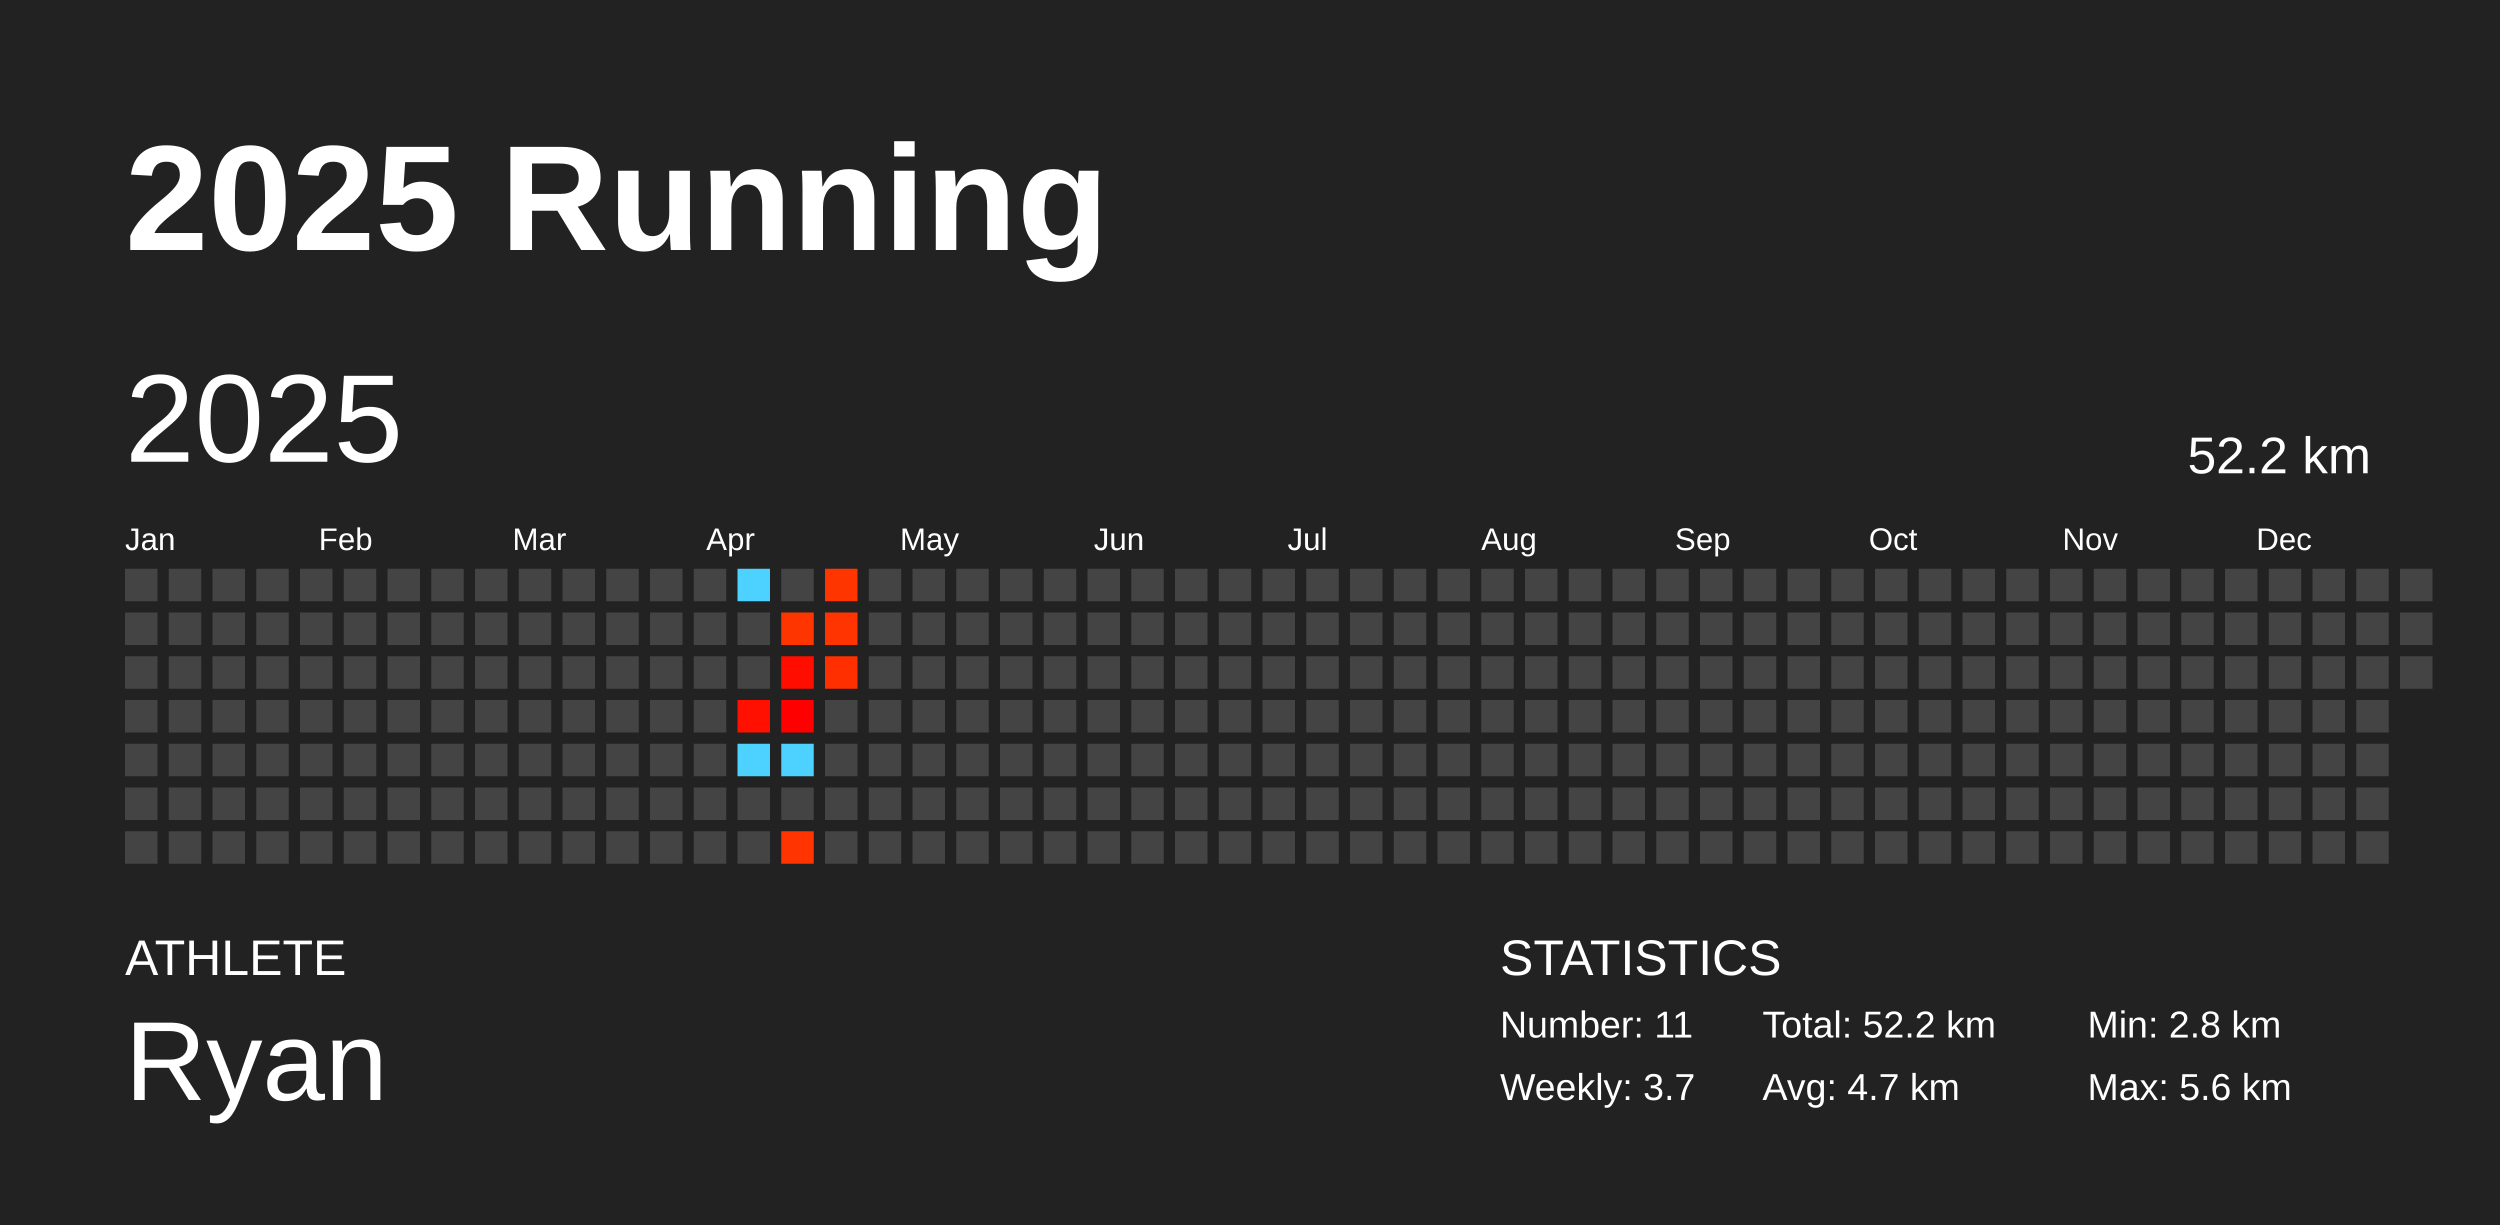
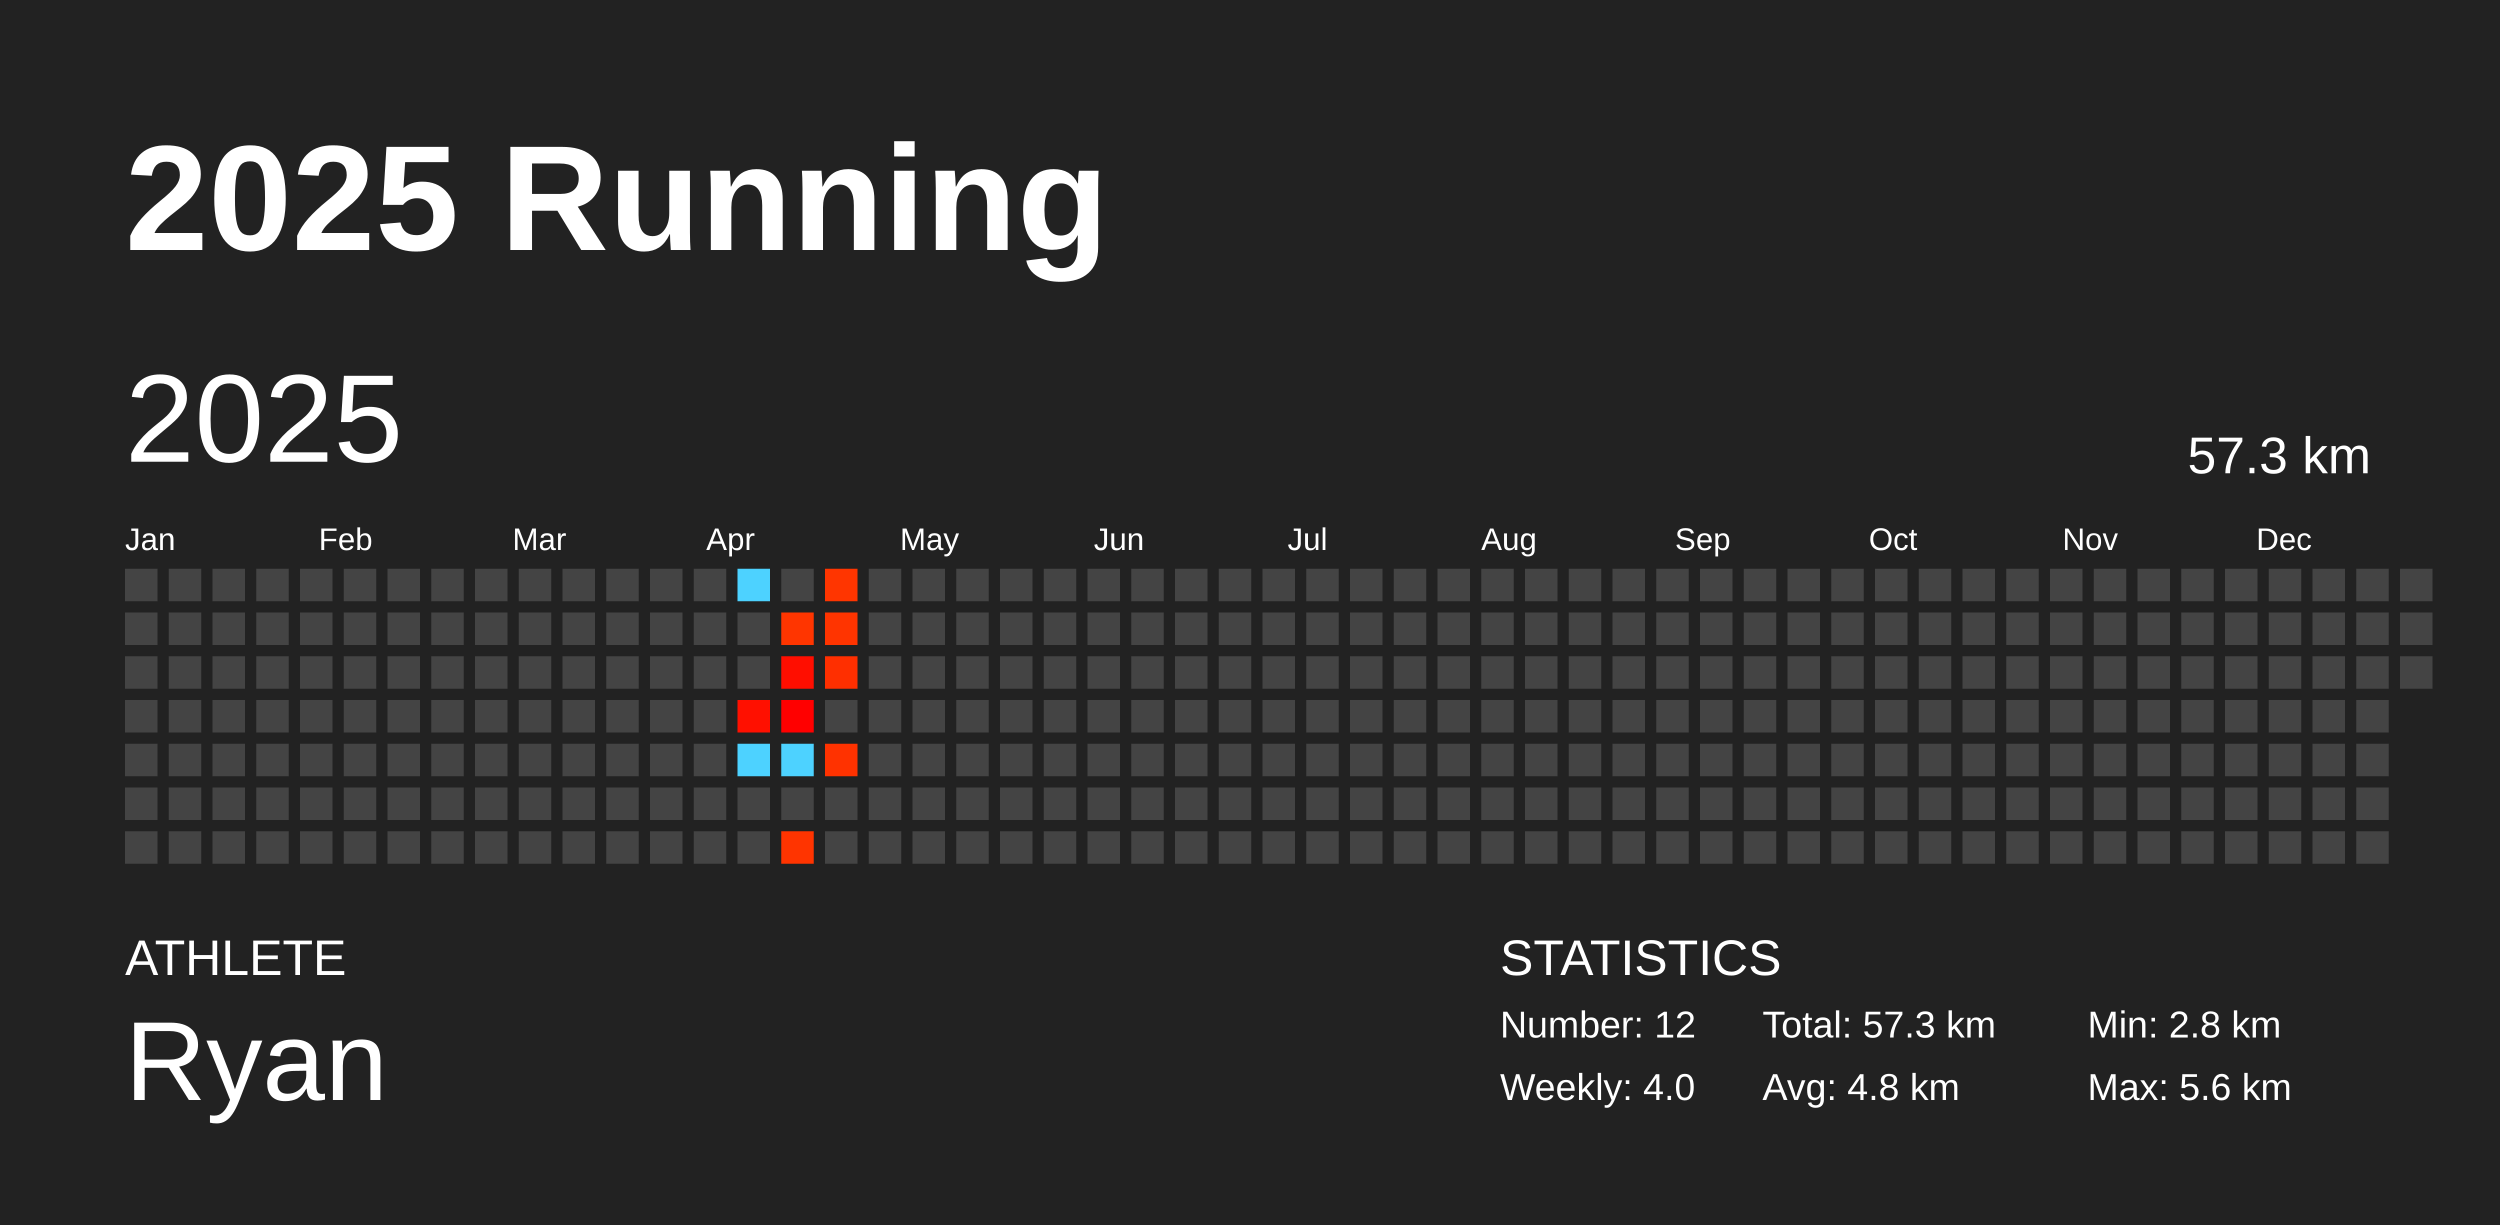
<svg xmlns="http://www.w3.org/2000/svg" baseProfile="full" height="98mm" version="1.1" viewBox="0,0,200,98" width="200mm">
  <defs />
  <rect fill="#222222" height="98" width="200" x="0" y="0" />
  <text fill="#FFFFFF" style="font-size:12px; font-family:Arial; font-weight:bold;" x="10" y="20">2025 Running</text>
  <text fill="#FFFFFF" style="font-size:4px; font-family:Arial" x="10" y="78">ATHLETE</text>
  <text fill="#FFFFFF" style="font-size:9px; font-family:Arial" x="10" y="88">Ryan</text>
  <text fill="#FFFFFF" style="font-size:4px; font-family:Arial" x="120" y="78">STATISTICS</text>
-   <text fill="#FFFFFF" style="font-size:3px; font-family:Arial" x="120" y="83">Number: 11</text>
-   <text fill="#FFFFFF" style="font-size:3px; font-family:Arial" x="120" y="88">Weekly: 3.7</text>
-   <text fill="#FFFFFF" style="font-size:3px; font-family:Arial" x="141" y="83">Total: 52.2 km</text>
-   <text fill="#FFFFFF" style="font-size:3px; font-family:Arial" x="141" y="88">Avg: 4.7 km</text>
+   <text fill="#FFFFFF" style="font-size:3px; font-family:Arial" x="120" y="83">Number: 12</text>
+   <text fill="#FFFFFF" style="font-size:3px; font-family:Arial" x="120" y="88">Weekly: 4.0</text>
+   <text fill="#FFFFFF" style="font-size:3px; font-family:Arial" x="141" y="83">Total: 57.3 km</text>
+   <text fill="#FFFFFF" style="font-size:3px; font-family:Arial" x="141" y="88">Avg: 4.8 km</text>
  <text fill="#FFFFFF" style="font-size:3px; font-family:Arial" x="167" y="83">Min: 2.8 km</text>
  <text fill="#FFFFFF" style="font-size:3px; font-family:Arial" x="167" y="88">Max: 5.6 km</text>
  <text dominant-baseline="hanging" fill="#FFFFFF" style="font-size:10.0px; font-family:Arial;" x="10" y="30">2025</text>
-   <text dominant-baseline="hanging" fill="#FFFFFF" style="font-size:4.125px; font-family:Arial;" x="175" y="35">52.2 km</text>
+   <text dominant-baseline="hanging" fill="#FFFFFF" style="font-size:4.125px; font-family:Arial;" x="175" y="35">57.3 km</text>
  <text fill="#FFFFFF" style="font-size:2.5px; font-family:Arial" x="10.0" y="44">Jan</text>
  <text fill="#FFFFFF" style="font-size:2.5px; font-family:Arial" x="25.5" y="44">Feb</text>
  <text fill="#FFFFFF" style="font-size:2.5px; font-family:Arial" x="41.0" y="44">Mar</text>
  <text fill="#FFFFFF" style="font-size:2.5px; font-family:Arial" x="56.5" y="44">Apr</text>
  <text fill="#FFFFFF" style="font-size:2.5px; font-family:Arial" x="72.0" y="44">May</text>
  <text fill="#FFFFFF" style="font-size:2.5px; font-family:Arial" x="87.5" y="44">Jun</text>
  <text fill="#FFFFFF" style="font-size:2.5px; font-family:Arial" x="103.0" y="44">Jul</text>
  <text fill="#FFFFFF" style="font-size:2.5px; font-family:Arial" x="118.5" y="44">Aug</text>
  <text fill="#FFFFFF" style="font-size:2.5px; font-family:Arial" x="134.0" y="44">Sep</text>
  <text fill="#FFFFFF" style="font-size:2.5px; font-family:Arial" x="149.5" y="44">Oct</text>
  <text fill="#FFFFFF" style="font-size:2.5px; font-family:Arial" x="165.0" y="44">Nov</text>
  <text fill="#FFFFFF" style="font-size:2.5px; font-family:Arial" x="180.5" y="44">Dec</text>
  <rect fill="#444444" height="2.6" width="2.6" x="10.0" y="45.5" />
  <rect fill="#444444" height="2.6" width="2.6" x="10.0" y="49.0" />
  <rect fill="#444444" height="2.6" width="2.6" x="10.0" y="52.5" />
  <rect fill="#444444" height="2.6" width="2.6" x="10.0" y="56.0" />
  <rect fill="#444444" height="2.6" width="2.6" x="10.0" y="59.5" />
  <rect fill="#444444" height="2.6" width="2.6" x="10.0" y="63.0" />
  <rect fill="#444444" height="2.6" width="2.6" x="10.0" y="66.5" />
  <rect fill="#444444" height="2.6" width="2.6" x="13.5" y="45.5" />
  <rect fill="#444444" height="2.6" width="2.6" x="13.5" y="49.0" />
  <rect fill="#444444" height="2.6" width="2.6" x="13.5" y="52.5" />
  <rect fill="#444444" height="2.6" width="2.6" x="13.5" y="56.0" />
  <rect fill="#444444" height="2.6" width="2.6" x="13.5" y="59.5" />
  <rect fill="#444444" height="2.6" width="2.6" x="13.5" y="63.0" />
  <rect fill="#444444" height="2.6" width="2.6" x="13.5" y="66.5" />
  <rect fill="#444444" height="2.6" width="2.6" x="17.0" y="45.5" />
  <rect fill="#444444" height="2.6" width="2.6" x="17.0" y="49.0" />
  <rect fill="#444444" height="2.6" width="2.6" x="17.0" y="52.5" />
  <rect fill="#444444" height="2.6" width="2.6" x="17.0" y="56.0" />
  <rect fill="#444444" height="2.6" width="2.6" x="17.0" y="59.5" />
  <rect fill="#444444" height="2.6" width="2.6" x="17.0" y="63.0" />
  <rect fill="#444444" height="2.6" width="2.6" x="17.0" y="66.5" />
  <rect fill="#444444" height="2.6" width="2.6" x="20.5" y="45.5" />
  <rect fill="#444444" height="2.6" width="2.6" x="20.5" y="49.0" />
  <rect fill="#444444" height="2.6" width="2.6" x="20.5" y="52.5" />
  <rect fill="#444444" height="2.6" width="2.6" x="20.5" y="56.0" />
  <rect fill="#444444" height="2.6" width="2.6" x="20.5" y="59.5" />
  <rect fill="#444444" height="2.6" width="2.6" x="20.5" y="63.0" />
  <rect fill="#444444" height="2.6" width="2.6" x="20.5" y="66.5" />
  <rect fill="#444444" height="2.6" width="2.6" x="24.0" y="45.5" />
  <rect fill="#444444" height="2.6" width="2.6" x="24.0" y="49.0" />
  <rect fill="#444444" height="2.6" width="2.6" x="24.0" y="52.5" />
  <rect fill="#444444" height="2.6" width="2.6" x="24.0" y="56.0" />
  <rect fill="#444444" height="2.6" width="2.6" x="24.0" y="59.5" />
  <rect fill="#444444" height="2.6" width="2.6" x="24.0" y="63.0" />
  <rect fill="#444444" height="2.6" width="2.6" x="24.0" y="66.5" />
  <rect fill="#444444" height="2.6" width="2.6" x="27.5" y="45.5" />
  <rect fill="#444444" height="2.6" width="2.6" x="27.5" y="49.0" />
  <rect fill="#444444" height="2.6" width="2.6" x="27.5" y="52.5" />
  <rect fill="#444444" height="2.6" width="2.6" x="27.5" y="56.0" />
  <rect fill="#444444" height="2.6" width="2.6" x="27.5" y="59.5" />
  <rect fill="#444444" height="2.6" width="2.6" x="27.5" y="63.0" />
  <rect fill="#444444" height="2.6" width="2.6" x="27.5" y="66.5" />
  <rect fill="#444444" height="2.6" width="2.6" x="31.0" y="45.5" />
  <rect fill="#444444" height="2.6" width="2.6" x="31.0" y="49.0" />
  <rect fill="#444444" height="2.6" width="2.6" x="31.0" y="52.5" />
  <rect fill="#444444" height="2.6" width="2.6" x="31.0" y="56.0" />
  <rect fill="#444444" height="2.6" width="2.6" x="31.0" y="59.5" />
  <rect fill="#444444" height="2.6" width="2.6" x="31.0" y="63.0" />
  <rect fill="#444444" height="2.6" width="2.6" x="31.0" y="66.5" />
  <rect fill="#444444" height="2.6" width="2.6" x="34.5" y="45.5" />
  <rect fill="#444444" height="2.6" width="2.6" x="34.5" y="49.0" />
  <rect fill="#444444" height="2.6" width="2.6" x="34.5" y="52.5" />
  <rect fill="#444444" height="2.6" width="2.6" x="34.5" y="56.0" />
  <rect fill="#444444" height="2.6" width="2.6" x="34.5" y="59.5" />
  <rect fill="#444444" height="2.6" width="2.6" x="34.5" y="63.0" />
  <rect fill="#444444" height="2.6" width="2.6" x="34.5" y="66.5" />
  <rect fill="#444444" height="2.6" width="2.6" x="38.0" y="45.5" />
  <rect fill="#444444" height="2.6" width="2.6" x="38.0" y="49.0" />
  <rect fill="#444444" height="2.6" width="2.6" x="38.0" y="52.5" />
  <rect fill="#444444" height="2.6" width="2.6" x="38.0" y="56.0" />
  <rect fill="#444444" height="2.6" width="2.6" x="38.0" y="59.5" />
  <rect fill="#444444" height="2.6" width="2.6" x="38.0" y="63.0" />
  <rect fill="#444444" height="2.6" width="2.6" x="38.0" y="66.5" />
  <rect fill="#444444" height="2.6" width="2.6" x="41.5" y="45.5" />
  <rect fill="#444444" height="2.6" width="2.6" x="41.5" y="49.0" />
  <rect fill="#444444" height="2.6" width="2.6" x="41.5" y="52.5" />
  <rect fill="#444444" height="2.6" width="2.6" x="41.5" y="56.0" />
  <rect fill="#444444" height="2.6" width="2.6" x="41.5" y="59.5" />
  <rect fill="#444444" height="2.6" width="2.6" x="41.5" y="63.0" />
  <rect fill="#444444" height="2.6" width="2.6" x="41.5" y="66.5" />
  <rect fill="#444444" height="2.6" width="2.6" x="45.0" y="45.5" />
  <rect fill="#444444" height="2.6" width="2.6" x="45.0" y="49.0" />
  <rect fill="#444444" height="2.6" width="2.6" x="45.0" y="52.5" />
  <rect fill="#444444" height="2.6" width="2.6" x="45.0" y="56.0" />
  <rect fill="#444444" height="2.6" width="2.6" x="45.0" y="59.5" />
  <rect fill="#444444" height="2.6" width="2.6" x="45.0" y="63.0" />
  <rect fill="#444444" height="2.6" width="2.6" x="45.0" y="66.5" />
  <rect fill="#444444" height="2.6" width="2.6" x="48.5" y="45.5" />
  <rect fill="#444444" height="2.6" width="2.6" x="48.5" y="49.0" />
  <rect fill="#444444" height="2.6" width="2.6" x="48.5" y="52.5" />
  <rect fill="#444444" height="2.6" width="2.6" x="48.5" y="56.0" />
  <rect fill="#444444" height="2.6" width="2.6" x="48.5" y="59.5" />
  <rect fill="#444444" height="2.6" width="2.6" x="48.5" y="63.0" />
  <rect fill="#444444" height="2.6" width="2.6" x="48.5" y="66.5" />
  <rect fill="#444444" height="2.6" width="2.6" x="52.0" y="45.5" />
  <rect fill="#444444" height="2.6" width="2.6" x="52.0" y="49.0" />
  <rect fill="#444444" height="2.6" width="2.6" x="52.0" y="52.5" />
  <rect fill="#444444" height="2.6" width="2.6" x="52.0" y="56.0" />
  <rect fill="#444444" height="2.6" width="2.6" x="52.0" y="59.5" />
  <rect fill="#444444" height="2.6" width="2.6" x="52.0" y="63.0" />
  <rect fill="#444444" height="2.6" width="2.6" x="52.0" y="66.5" />
  <rect fill="#444444" height="2.6" width="2.6" x="55.5" y="45.5" />
  <rect fill="#444444" height="2.6" width="2.6" x="55.5" y="49.0" />
  <rect fill="#444444" height="2.6" width="2.6" x="55.5" y="52.5" />
  <rect fill="#444444" height="2.6" width="2.6" x="55.5" y="56.0" />
  <rect fill="#444444" height="2.6" width="2.6" x="55.5" y="59.5" />
  <rect fill="#444444" height="2.6" width="2.6" x="55.5" y="63.0" />
  <rect fill="#444444" height="2.6" width="2.6" x="55.5" y="66.5" />
  <rect fill="#4dd2ff" height="2.6" width="2.6" x="59.0" y="45.5" />
  <rect fill="#444444" height="2.6" width="2.6" x="59.0" y="49.0" />
  <rect fill="#444444" height="2.6" width="2.6" x="59.0" y="52.5" />
  <rect fill="#ff1000" height="2.6" width="2.6" x="59.0" y="56.0" />
  <rect fill="#4dd2ff" height="2.6" width="2.6" x="59.0" y="59.5" />
  <rect fill="#444444" height="2.6" width="2.6" x="59.0" y="63.0" />
  <rect fill="#444444" height="2.6" width="2.6" x="59.0" y="66.5" />
  <rect fill="#444444" height="2.6" width="2.6" x="62.5" y="45.5" />
  <rect fill="#ff3500" height="2.6" width="2.6" x="62.5" y="49.0" />
  <rect fill="#ff0e00" height="2.6" width="2.6" x="62.5" y="52.5" />
  <rect fill="#ff0000" height="2.6" width="2.6" x="62.5" y="56.0" />
  <rect fill="#4dd2ff" height="2.6" width="2.6" x="62.5" y="59.5" />
  <rect fill="#444444" height="2.6" width="2.6" x="62.5" y="63.0" />
  <rect fill="#ff3400" height="2.6" width="2.6" x="62.5" y="66.5" />
  <rect fill="#ff3500" height="2.6" width="2.6" x="66.0" y="45.5" />
  <rect fill="#ff3400" height="2.6" width="2.6" x="66.0" y="49.0" />
  <rect fill="#ff2f00" height="2.6" width="2.6" x="66.0" y="52.5" />
  <rect fill="#444444" height="2.6" width="2.6" x="66.0" y="56.0" />
-   <rect fill="#444444" height="2.6" width="2.6" x="66.0" y="59.5" />
+   <rect fill="#ff3200" height="2.6" width="2.6" x="66.0" y="59.5" />
  <rect fill="#444444" height="2.6" width="2.6" x="66.0" y="63.0" />
  <rect fill="#444444" height="2.6" width="2.6" x="66.0" y="66.5" />
  <rect fill="#444444" height="2.6" width="2.6" x="69.5" y="45.5" />
  <rect fill="#444444" height="2.6" width="2.6" x="69.5" y="49.0" />
  <rect fill="#444444" height="2.6" width="2.6" x="69.5" y="52.5" />
  <rect fill="#444444" height="2.6" width="2.6" x="69.5" y="56.0" />
  <rect fill="#444444" height="2.6" width="2.6" x="69.5" y="59.5" />
  <rect fill="#444444" height="2.6" width="2.6" x="69.5" y="63.0" />
  <rect fill="#444444" height="2.6" width="2.6" x="69.5" y="66.5" />
  <rect fill="#444444" height="2.6" width="2.6" x="73.0" y="45.5" />
  <rect fill="#444444" height="2.6" width="2.6" x="73.0" y="49.0" />
  <rect fill="#444444" height="2.6" width="2.6" x="73.0" y="52.5" />
  <rect fill="#444444" height="2.6" width="2.6" x="73.0" y="56.0" />
  <rect fill="#444444" height="2.6" width="2.6" x="73.0" y="59.5" />
  <rect fill="#444444" height="2.6" width="2.6" x="73.0" y="63.0" />
  <rect fill="#444444" height="2.6" width="2.6" x="73.0" y="66.5" />
  <rect fill="#444444" height="2.6" width="2.6" x="76.5" y="45.5" />
  <rect fill="#444444" height="2.6" width="2.6" x="76.5" y="49.0" />
  <rect fill="#444444" height="2.6" width="2.6" x="76.5" y="52.5" />
  <rect fill="#444444" height="2.6" width="2.6" x="76.5" y="56.0" />
  <rect fill="#444444" height="2.6" width="2.6" x="76.5" y="59.5" />
  <rect fill="#444444" height="2.6" width="2.6" x="76.5" y="63.0" />
  <rect fill="#444444" height="2.6" width="2.6" x="76.5" y="66.5" />
  <rect fill="#444444" height="2.6" width="2.6" x="80.0" y="45.5" />
  <rect fill="#444444" height="2.6" width="2.6" x="80.0" y="49.0" />
  <rect fill="#444444" height="2.6" width="2.6" x="80.0" y="52.5" />
  <rect fill="#444444" height="2.6" width="2.6" x="80.0" y="56.0" />
  <rect fill="#444444" height="2.6" width="2.6" x="80.0" y="59.5" />
  <rect fill="#444444" height="2.6" width="2.6" x="80.0" y="63.0" />
  <rect fill="#444444" height="2.6" width="2.6" x="80.0" y="66.5" />
  <rect fill="#444444" height="2.6" width="2.6" x="83.5" y="45.5" />
  <rect fill="#444444" height="2.6" width="2.6" x="83.5" y="49.0" />
  <rect fill="#444444" height="2.6" width="2.6" x="83.5" y="52.5" />
  <rect fill="#444444" height="2.6" width="2.6" x="83.5" y="56.0" />
  <rect fill="#444444" height="2.6" width="2.6" x="83.5" y="59.5" />
  <rect fill="#444444" height="2.6" width="2.6" x="83.5" y="63.0" />
  <rect fill="#444444" height="2.6" width="2.6" x="83.5" y="66.5" />
  <rect fill="#444444" height="2.6" width="2.6" x="87.0" y="45.5" />
  <rect fill="#444444" height="2.6" width="2.6" x="87.0" y="49.0" />
  <rect fill="#444444" height="2.6" width="2.6" x="87.0" y="52.5" />
  <rect fill="#444444" height="2.6" width="2.6" x="87.0" y="56.0" />
  <rect fill="#444444" height="2.6" width="2.6" x="87.0" y="59.5" />
  <rect fill="#444444" height="2.6" width="2.6" x="87.0" y="63.0" />
  <rect fill="#444444" height="2.6" width="2.6" x="87.0" y="66.5" />
  <rect fill="#444444" height="2.6" width="2.6" x="90.5" y="45.5" />
  <rect fill="#444444" height="2.6" width="2.6" x="90.5" y="49.0" />
  <rect fill="#444444" height="2.6" width="2.6" x="90.5" y="52.5" />
  <rect fill="#444444" height="2.6" width="2.6" x="90.5" y="56.0" />
  <rect fill="#444444" height="2.6" width="2.6" x="90.5" y="59.5" />
  <rect fill="#444444" height="2.6" width="2.6" x="90.5" y="63.0" />
  <rect fill="#444444" height="2.6" width="2.6" x="90.5" y="66.5" />
  <rect fill="#444444" height="2.6" width="2.6" x="94.0" y="45.5" />
  <rect fill="#444444" height="2.6" width="2.6" x="94.0" y="49.0" />
  <rect fill="#444444" height="2.6" width="2.6" x="94.0" y="52.5" />
  <rect fill="#444444" height="2.6" width="2.6" x="94.0" y="56.0" />
  <rect fill="#444444" height="2.6" width="2.6" x="94.0" y="59.5" />
  <rect fill="#444444" height="2.6" width="2.6" x="94.0" y="63.0" />
  <rect fill="#444444" height="2.6" width="2.6" x="94.0" y="66.5" />
  <rect fill="#444444" height="2.6" width="2.6" x="97.5" y="45.5" />
  <rect fill="#444444" height="2.6" width="2.6" x="97.5" y="49.0" />
  <rect fill="#444444" height="2.6" width="2.6" x="97.5" y="52.5" />
  <rect fill="#444444" height="2.6" width="2.6" x="97.5" y="56.0" />
  <rect fill="#444444" height="2.6" width="2.6" x="97.5" y="59.5" />
  <rect fill="#444444" height="2.6" width="2.6" x="97.5" y="63.0" />
  <rect fill="#444444" height="2.6" width="2.6" x="97.5" y="66.5" />
  <rect fill="#444444" height="2.6" width="2.6" x="101.0" y="45.5" />
  <rect fill="#444444" height="2.6" width="2.6" x="101.0" y="49.0" />
  <rect fill="#444444" height="2.6" width="2.6" x="101.0" y="52.5" />
  <rect fill="#444444" height="2.6" width="2.6" x="101.0" y="56.0" />
  <rect fill="#444444" height="2.6" width="2.6" x="101.0" y="59.5" />
  <rect fill="#444444" height="2.6" width="2.6" x="101.0" y="63.0" />
  <rect fill="#444444" height="2.6" width="2.6" x="101.0" y="66.5" />
  <rect fill="#444444" height="2.6" width="2.6" x="104.5" y="45.5" />
  <rect fill="#444444" height="2.6" width="2.6" x="104.5" y="49.0" />
  <rect fill="#444444" height="2.6" width="2.6" x="104.5" y="52.5" />
  <rect fill="#444444" height="2.6" width="2.6" x="104.5" y="56.0" />
  <rect fill="#444444" height="2.6" width="2.6" x="104.5" y="59.5" />
  <rect fill="#444444" height="2.6" width="2.6" x="104.5" y="63.0" />
  <rect fill="#444444" height="2.6" width="2.6" x="104.5" y="66.5" />
  <rect fill="#444444" height="2.6" width="2.6" x="108.0" y="45.5" />
  <rect fill="#444444" height="2.6" width="2.6" x="108.0" y="49.0" />
  <rect fill="#444444" height="2.6" width="2.6" x="108.0" y="52.5" />
  <rect fill="#444444" height="2.6" width="2.6" x="108.0" y="56.0" />
  <rect fill="#444444" height="2.6" width="2.6" x="108.0" y="59.5" />
  <rect fill="#444444" height="2.6" width="2.6" x="108.0" y="63.0" />
  <rect fill="#444444" height="2.6" width="2.6" x="108.0" y="66.5" />
  <rect fill="#444444" height="2.6" width="2.6" x="111.5" y="45.5" />
  <rect fill="#444444" height="2.6" width="2.6" x="111.5" y="49.0" />
  <rect fill="#444444" height="2.6" width="2.6" x="111.5" y="52.5" />
  <rect fill="#444444" height="2.6" width="2.6" x="111.5" y="56.0" />
  <rect fill="#444444" height="2.6" width="2.6" x="111.5" y="59.5" />
  <rect fill="#444444" height="2.6" width="2.6" x="111.5" y="63.0" />
  <rect fill="#444444" height="2.6" width="2.6" x="111.5" y="66.5" />
  <rect fill="#444444" height="2.6" width="2.6" x="115.0" y="45.5" />
  <rect fill="#444444" height="2.6" width="2.6" x="115.0" y="49.0" />
  <rect fill="#444444" height="2.6" width="2.6" x="115.0" y="52.5" />
  <rect fill="#444444" height="2.6" width="2.6" x="115.0" y="56.0" />
  <rect fill="#444444" height="2.6" width="2.6" x="115.0" y="59.5" />
  <rect fill="#444444" height="2.6" width="2.6" x="115.0" y="63.0" />
  <rect fill="#444444" height="2.6" width="2.6" x="115.0" y="66.5" />
  <rect fill="#444444" height="2.6" width="2.6" x="118.5" y="45.5" />
  <rect fill="#444444" height="2.6" width="2.6" x="118.5" y="49.0" />
  <rect fill="#444444" height="2.6" width="2.6" x="118.5" y="52.5" />
  <rect fill="#444444" height="2.6" width="2.6" x="118.5" y="56.0" />
  <rect fill="#444444" height="2.6" width="2.6" x="118.5" y="59.5" />
  <rect fill="#444444" height="2.6" width="2.6" x="118.5" y="63.0" />
  <rect fill="#444444" height="2.6" width="2.6" x="118.5" y="66.5" />
  <rect fill="#444444" height="2.6" width="2.6" x="122.0" y="45.5" />
  <rect fill="#444444" height="2.6" width="2.6" x="122.0" y="49.0" />
  <rect fill="#444444" height="2.6" width="2.6" x="122.0" y="52.5" />
  <rect fill="#444444" height="2.6" width="2.6" x="122.0" y="56.0" />
  <rect fill="#444444" height="2.6" width="2.6" x="122.0" y="59.5" />
  <rect fill="#444444" height="2.6" width="2.6" x="122.0" y="63.0" />
  <rect fill="#444444" height="2.6" width="2.6" x="122.0" y="66.5" />
  <rect fill="#444444" height="2.6" width="2.6" x="125.5" y="45.5" />
  <rect fill="#444444" height="2.6" width="2.6" x="125.5" y="49.0" />
  <rect fill="#444444" height="2.6" width="2.6" x="125.5" y="52.5" />
  <rect fill="#444444" height="2.6" width="2.6" x="125.5" y="56.0" />
  <rect fill="#444444" height="2.6" width="2.6" x="125.5" y="59.5" />
  <rect fill="#444444" height="2.6" width="2.6" x="125.5" y="63.0" />
  <rect fill="#444444" height="2.6" width="2.6" x="125.5" y="66.5" />
  <rect fill="#444444" height="2.6" width="2.6" x="129.0" y="45.5" />
  <rect fill="#444444" height="2.6" width="2.6" x="129.0" y="49.0" />
  <rect fill="#444444" height="2.6" width="2.6" x="129.0" y="52.5" />
  <rect fill="#444444" height="2.6" width="2.6" x="129.0" y="56.0" />
  <rect fill="#444444" height="2.6" width="2.6" x="129.0" y="59.5" />
  <rect fill="#444444" height="2.6" width="2.6" x="129.0" y="63.0" />
  <rect fill="#444444" height="2.6" width="2.6" x="129.0" y="66.5" />
  <rect fill="#444444" height="2.6" width="2.6" x="132.5" y="45.5" />
  <rect fill="#444444" height="2.6" width="2.6" x="132.5" y="49.0" />
  <rect fill="#444444" height="2.6" width="2.6" x="132.5" y="52.5" />
  <rect fill="#444444" height="2.6" width="2.6" x="132.5" y="56.0" />
  <rect fill="#444444" height="2.6" width="2.6" x="132.5" y="59.5" />
  <rect fill="#444444" height="2.6" width="2.6" x="132.5" y="63.0" />
  <rect fill="#444444" height="2.6" width="2.6" x="132.5" y="66.5" />
  <rect fill="#444444" height="2.6" width="2.6" x="136.0" y="45.5" />
  <rect fill="#444444" height="2.6" width="2.6" x="136.0" y="49.0" />
  <rect fill="#444444" height="2.6" width="2.6" x="136.0" y="52.5" />
  <rect fill="#444444" height="2.6" width="2.6" x="136.0" y="56.0" />
  <rect fill="#444444" height="2.6" width="2.6" x="136.0" y="59.5" />
  <rect fill="#444444" height="2.6" width="2.6" x="136.0" y="63.0" />
  <rect fill="#444444" height="2.6" width="2.6" x="136.0" y="66.5" />
  <rect fill="#444444" height="2.6" width="2.6" x="139.5" y="45.5" />
  <rect fill="#444444" height="2.6" width="2.6" x="139.5" y="49.0" />
  <rect fill="#444444" height="2.6" width="2.6" x="139.5" y="52.5" />
  <rect fill="#444444" height="2.6" width="2.6" x="139.5" y="56.0" />
  <rect fill="#444444" height="2.6" width="2.6" x="139.5" y="59.5" />
  <rect fill="#444444" height="2.6" width="2.6" x="139.5" y="63.0" />
  <rect fill="#444444" height="2.6" width="2.6" x="139.5" y="66.5" />
  <rect fill="#444444" height="2.6" width="2.6" x="143.0" y="45.5" />
  <rect fill="#444444" height="2.6" width="2.6" x="143.0" y="49.0" />
  <rect fill="#444444" height="2.6" width="2.6" x="143.0" y="52.5" />
  <rect fill="#444444" height="2.6" width="2.6" x="143.0" y="56.0" />
  <rect fill="#444444" height="2.6" width="2.6" x="143.0" y="59.5" />
  <rect fill="#444444" height="2.6" width="2.6" x="143.0" y="63.0" />
  <rect fill="#444444" height="2.6" width="2.6" x="143.0" y="66.5" />
  <rect fill="#444444" height="2.6" width="2.6" x="146.5" y="45.5" />
  <rect fill="#444444" height="2.6" width="2.6" x="146.5" y="49.0" />
  <rect fill="#444444" height="2.6" width="2.6" x="146.5" y="52.5" />
  <rect fill="#444444" height="2.6" width="2.6" x="146.5" y="56.0" />
  <rect fill="#444444" height="2.6" width="2.6" x="146.5" y="59.5" />
  <rect fill="#444444" height="2.6" width="2.6" x="146.5" y="63.0" />
  <rect fill="#444444" height="2.6" width="2.6" x="146.5" y="66.5" />
  <rect fill="#444444" height="2.6" width="2.6" x="150.0" y="45.5" />
  <rect fill="#444444" height="2.6" width="2.6" x="150.0" y="49.0" />
  <rect fill="#444444" height="2.6" width="2.6" x="150.0" y="52.5" />
  <rect fill="#444444" height="2.6" width="2.6" x="150.0" y="56.0" />
  <rect fill="#444444" height="2.6" width="2.6" x="150.0" y="59.5" />
  <rect fill="#444444" height="2.6" width="2.6" x="150.0" y="63.0" />
  <rect fill="#444444" height="2.6" width="2.6" x="150.0" y="66.5" />
  <rect fill="#444444" height="2.6" width="2.6" x="153.5" y="45.5" />
  <rect fill="#444444" height="2.6" width="2.6" x="153.5" y="49.0" />
  <rect fill="#444444" height="2.6" width="2.6" x="153.5" y="52.5" />
  <rect fill="#444444" height="2.6" width="2.6" x="153.5" y="56.0" />
  <rect fill="#444444" height="2.6" width="2.6" x="153.5" y="59.5" />
  <rect fill="#444444" height="2.6" width="2.6" x="153.5" y="63.0" />
  <rect fill="#444444" height="2.6" width="2.6" x="153.5" y="66.5" />
  <rect fill="#444444" height="2.6" width="2.6" x="157.0" y="45.5" />
  <rect fill="#444444" height="2.6" width="2.6" x="157.0" y="49.0" />
  <rect fill="#444444" height="2.6" width="2.6" x="157.0" y="52.5" />
  <rect fill="#444444" height="2.6" width="2.6" x="157.0" y="56.0" />
  <rect fill="#444444" height="2.6" width="2.6" x="157.0" y="59.5" />
  <rect fill="#444444" height="2.6" width="2.6" x="157.0" y="63.0" />
  <rect fill="#444444" height="2.6" width="2.6" x="157.0" y="66.5" />
  <rect fill="#444444" height="2.6" width="2.6" x="160.5" y="45.5" />
  <rect fill="#444444" height="2.6" width="2.6" x="160.5" y="49.0" />
  <rect fill="#444444" height="2.6" width="2.6" x="160.5" y="52.5" />
  <rect fill="#444444" height="2.6" width="2.6" x="160.5" y="56.0" />
  <rect fill="#444444" height="2.6" width="2.6" x="160.5" y="59.5" />
  <rect fill="#444444" height="2.6" width="2.6" x="160.5" y="63.0" />
  <rect fill="#444444" height="2.6" width="2.6" x="160.5" y="66.5" />
  <rect fill="#444444" height="2.6" width="2.6" x="164.0" y="45.5" />
  <rect fill="#444444" height="2.6" width="2.6" x="164.0" y="49.0" />
  <rect fill="#444444" height="2.6" width="2.6" x="164.0" y="52.5" />
  <rect fill="#444444" height="2.6" width="2.6" x="164.0" y="56.0" />
  <rect fill="#444444" height="2.6" width="2.6" x="164.0" y="59.5" />
  <rect fill="#444444" height="2.6" width="2.6" x="164.0" y="63.0" />
  <rect fill="#444444" height="2.6" width="2.6" x="164.0" y="66.5" />
  <rect fill="#444444" height="2.6" width="2.6" x="167.5" y="45.5" />
  <rect fill="#444444" height="2.6" width="2.6" x="167.5" y="49.0" />
  <rect fill="#444444" height="2.6" width="2.6" x="167.5" y="52.5" />
  <rect fill="#444444" height="2.6" width="2.6" x="167.5" y="56.0" />
  <rect fill="#444444" height="2.6" width="2.6" x="167.5" y="59.5" />
  <rect fill="#444444" height="2.6" width="2.6" x="167.5" y="63.0" />
  <rect fill="#444444" height="2.6" width="2.6" x="167.5" y="66.5" />
  <rect fill="#444444" height="2.6" width="2.6" x="171.0" y="45.5" />
  <rect fill="#444444" height="2.6" width="2.6" x="171.0" y="49.0" />
  <rect fill="#444444" height="2.6" width="2.6" x="171.0" y="52.5" />
  <rect fill="#444444" height="2.6" width="2.6" x="171.0" y="56.0" />
  <rect fill="#444444" height="2.6" width="2.6" x="171.0" y="59.5" />
  <rect fill="#444444" height="2.6" width="2.6" x="171.0" y="63.0" />
  <rect fill="#444444" height="2.6" width="2.6" x="171.0" y="66.5" />
  <rect fill="#444444" height="2.6" width="2.6" x="174.5" y="45.5" />
  <rect fill="#444444" height="2.6" width="2.6" x="174.5" y="49.0" />
  <rect fill="#444444" height="2.6" width="2.6" x="174.5" y="52.5" />
  <rect fill="#444444" height="2.6" width="2.6" x="174.5" y="56.0" />
  <rect fill="#444444" height="2.6" width="2.6" x="174.5" y="59.5" />
  <rect fill="#444444" height="2.6" width="2.6" x="174.5" y="63.0" />
  <rect fill="#444444" height="2.6" width="2.6" x="174.5" y="66.5" />
  <rect fill="#444444" height="2.6" width="2.6" x="178.0" y="45.5" />
  <rect fill="#444444" height="2.6" width="2.6" x="178.0" y="49.0" />
  <rect fill="#444444" height="2.6" width="2.6" x="178.0" y="52.5" />
  <rect fill="#444444" height="2.6" width="2.6" x="178.0" y="56.0" />
  <rect fill="#444444" height="2.6" width="2.6" x="178.0" y="59.5" />
  <rect fill="#444444" height="2.6" width="2.6" x="178.0" y="63.0" />
  <rect fill="#444444" height="2.6" width="2.6" x="178.0" y="66.5" />
  <rect fill="#444444" height="2.6" width="2.6" x="181.5" y="45.5" />
  <rect fill="#444444" height="2.6" width="2.6" x="181.5" y="49.0" />
  <rect fill="#444444" height="2.6" width="2.6" x="181.5" y="52.5" />
  <rect fill="#444444" height="2.6" width="2.6" x="181.5" y="56.0" />
  <rect fill="#444444" height="2.6" width="2.6" x="181.5" y="59.5" />
  <rect fill="#444444" height="2.6" width="2.6" x="181.5" y="63.0" />
  <rect fill="#444444" height="2.6" width="2.6" x="181.5" y="66.5" />
  <rect fill="#444444" height="2.6" width="2.6" x="185.0" y="45.5" />
  <rect fill="#444444" height="2.6" width="2.6" x="185.0" y="49.0" />
  <rect fill="#444444" height="2.6" width="2.6" x="185.0" y="52.5" />
  <rect fill="#444444" height="2.6" width="2.6" x="185.0" y="56.0" />
  <rect fill="#444444" height="2.6" width="2.6" x="185.0" y="59.5" />
  <rect fill="#444444" height="2.6" width="2.6" x="185.0" y="63.0" />
  <rect fill="#444444" height="2.6" width="2.6" x="185.0" y="66.5" />
  <rect fill="#444444" height="2.6" width="2.6" x="188.5" y="45.5" />
  <rect fill="#444444" height="2.6" width="2.6" x="188.5" y="49.0" />
  <rect fill="#444444" height="2.6" width="2.6" x="188.5" y="52.5" />
  <rect fill="#444444" height="2.6" width="2.6" x="188.5" y="56.0" />
  <rect fill="#444444" height="2.6" width="2.6" x="188.5" y="59.5" />
  <rect fill="#444444" height="2.6" width="2.6" x="188.5" y="63.0" />
  <rect fill="#444444" height="2.6" width="2.6" x="188.5" y="66.5" />
  <rect fill="#444444" height="2.6" width="2.6" x="192.0" y="45.5" />
  <rect fill="#444444" height="2.6" width="2.6" x="192.0" y="49.0" />
  <rect fill="#444444" height="2.6" width="2.6" x="192.0" y="52.5" />
</svg>
